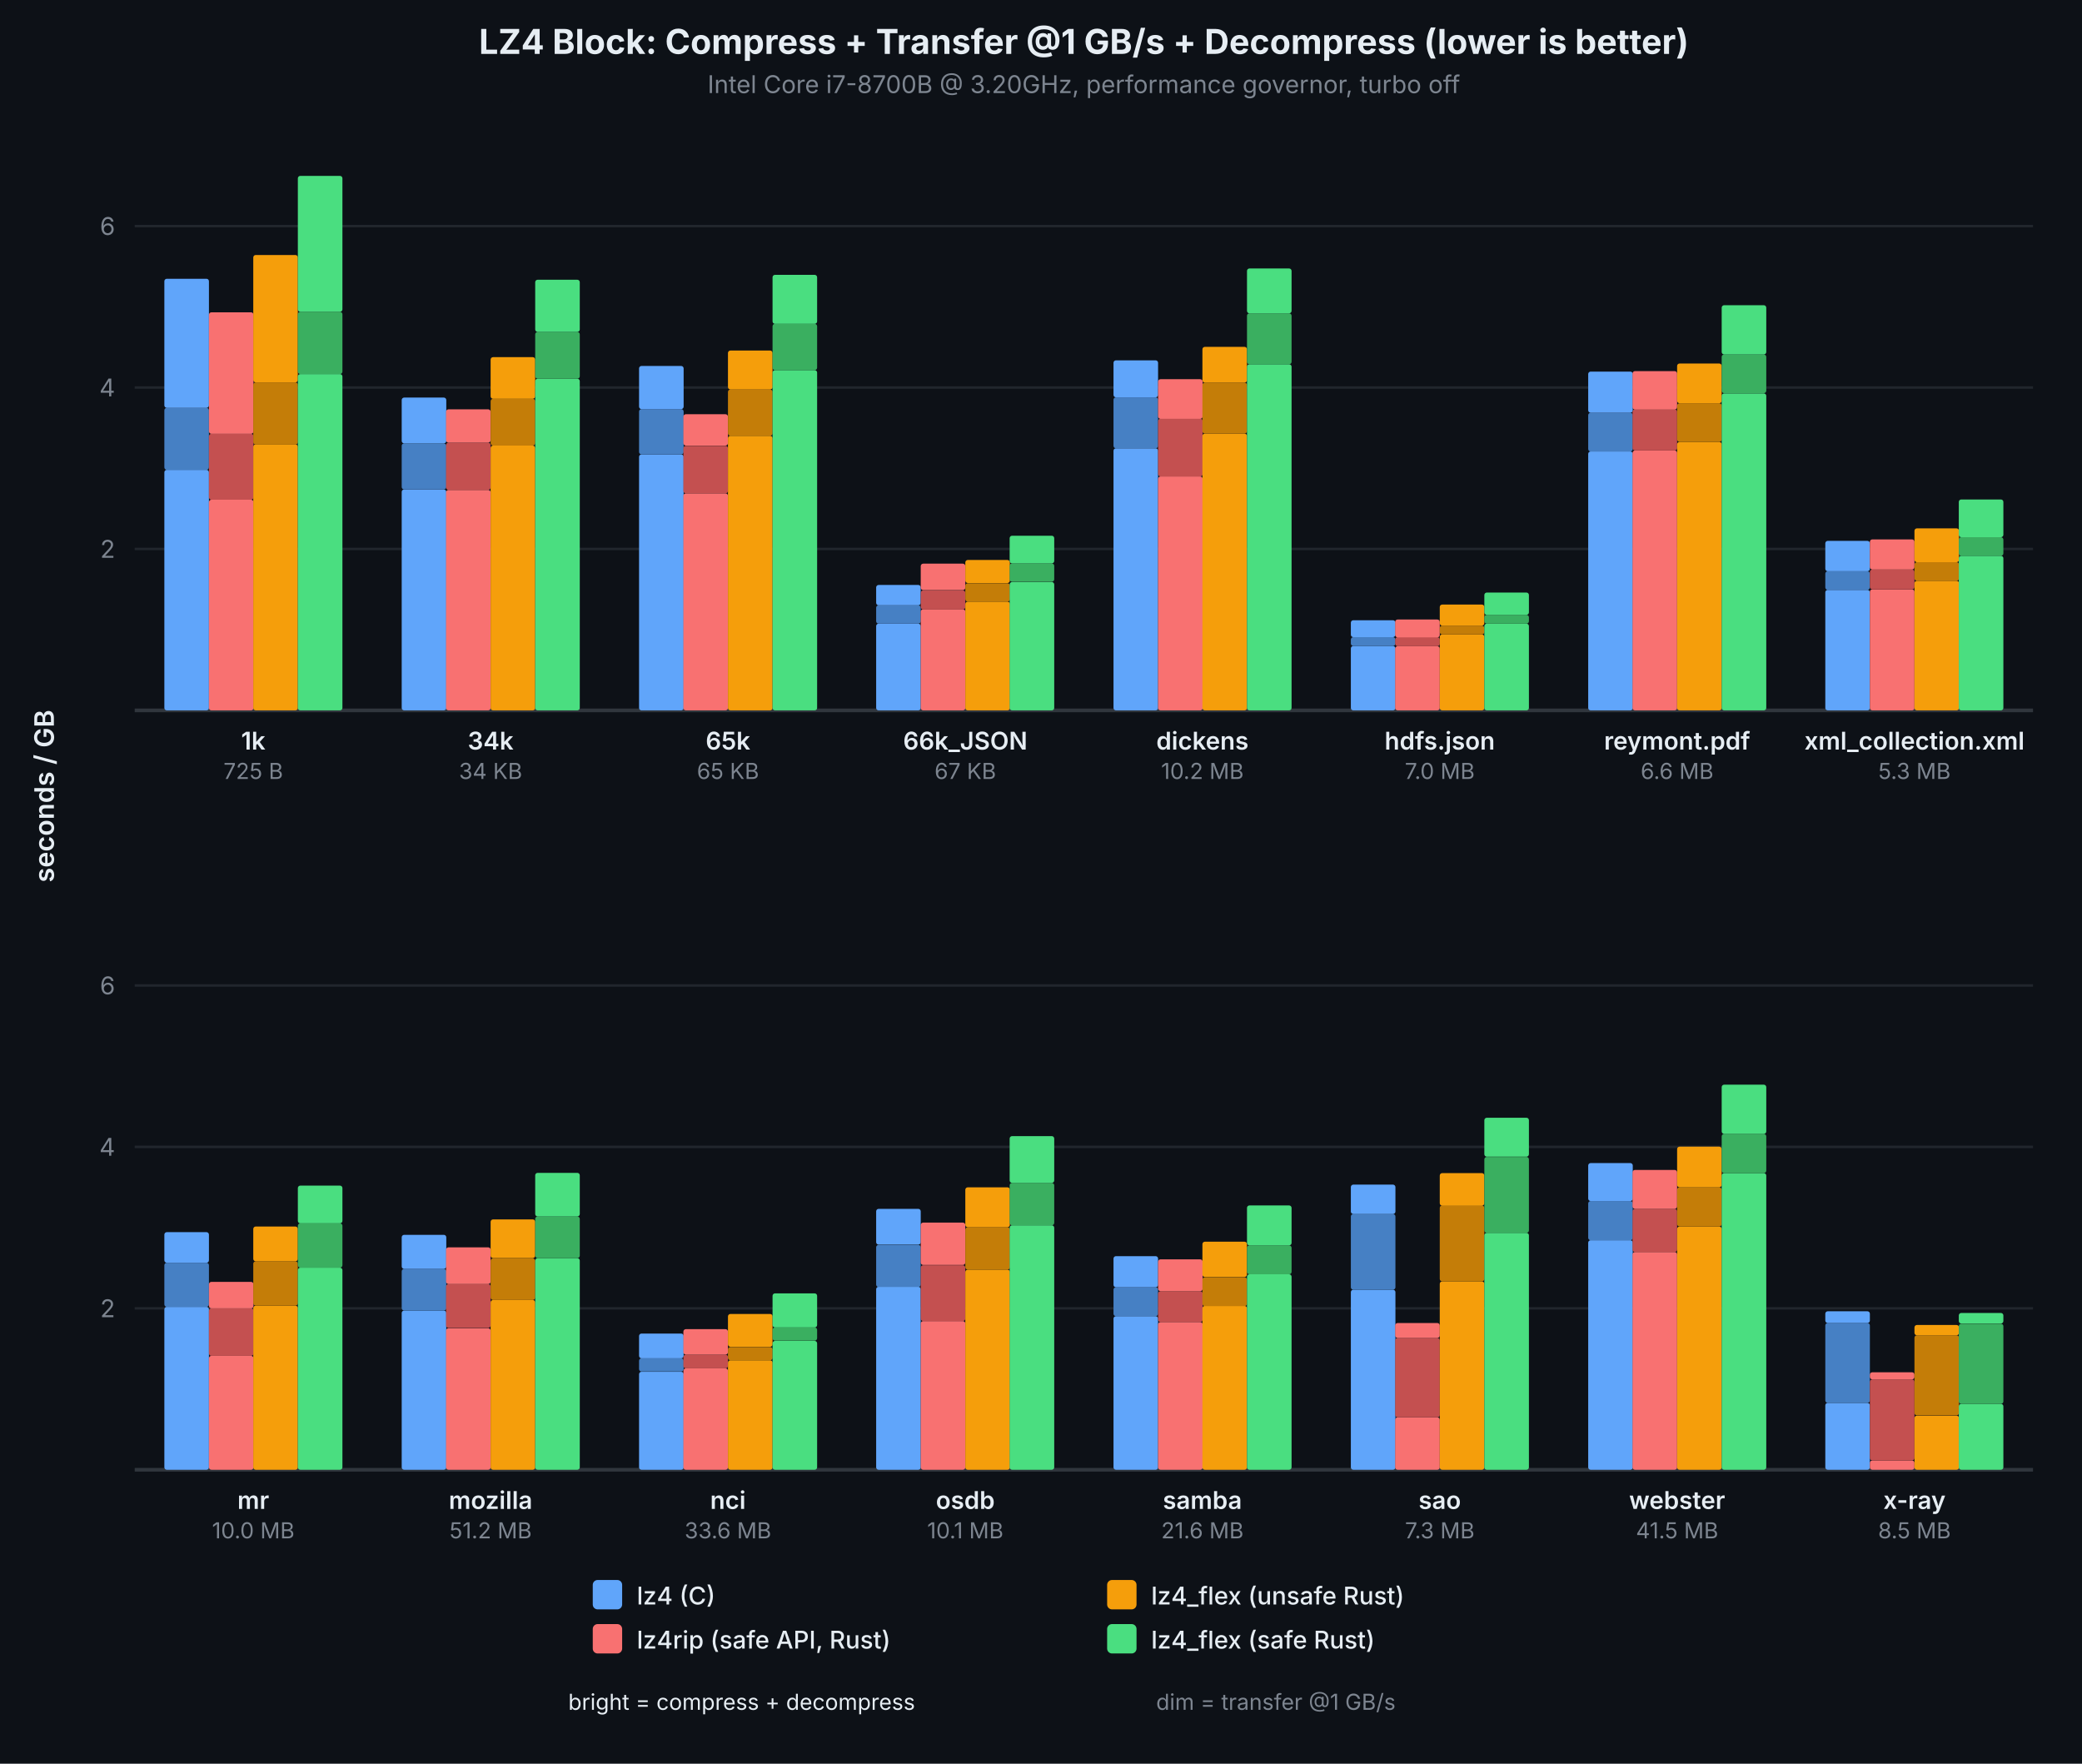
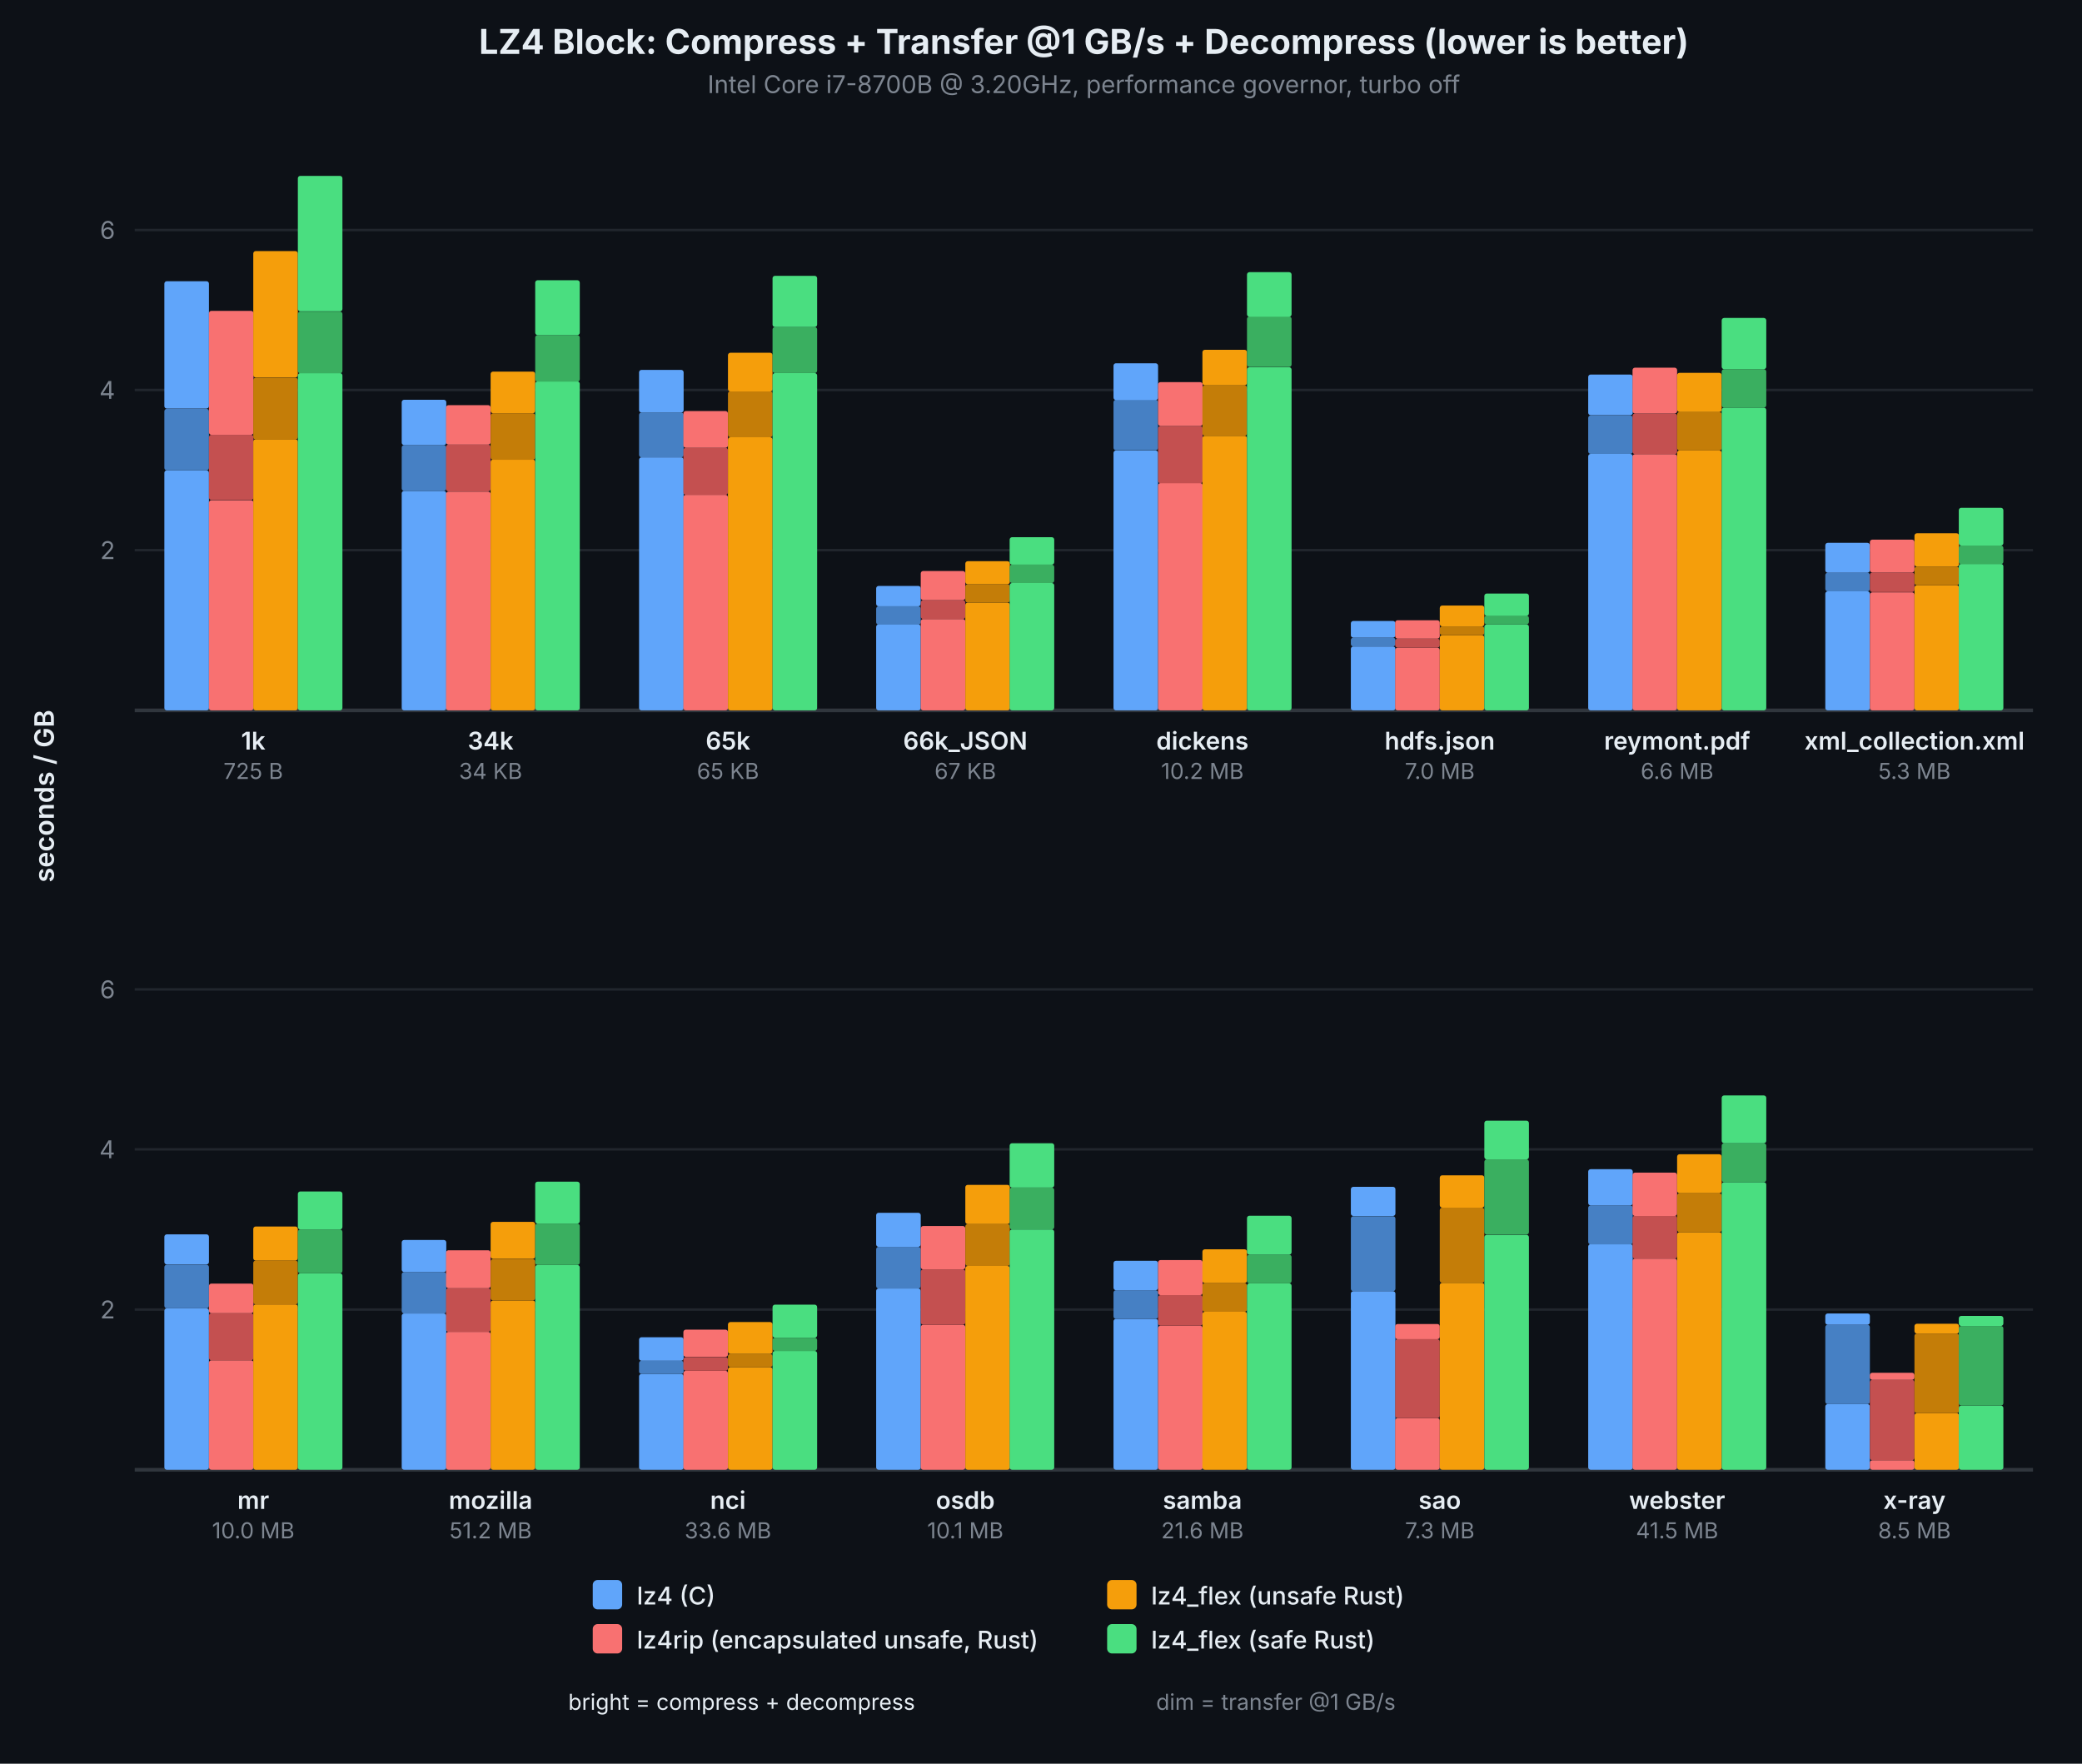
<svg xmlns="http://www.w3.org/2000/svg" viewBox="0 0 850 720" font-family="system-ui, -apple-system, sans-serif">
  <rect width="850" height="720" fill="#0d1117" />
  <text x="442.5" y="22" text-anchor="middle" fill="#e6edf3" font-size="14" font-weight="700">LZ4 Block: Compress + Transfer @1 GB/s + Decompress (lower is better)</text>
  <text x="442.5" y="38" text-anchor="middle" fill="#7d8590" font-size="10">Intel Core i7-8700B @ 3.20GHz, performance governor, turbo off</text>
-   <line x1="55" y1="224.1" x2="830" y2="224.1" stroke="#21262d" stroke-width="1" />
-   <text x="47" y="224.1" text-anchor="end" dominant-baseline="middle" fill="#7d8590" font-size="10">2</text>
-   <line x1="55" y1="158.2" x2="830" y2="158.2" stroke="#21262d" stroke-width="1" />
-   <text x="47" y="158.2" text-anchor="end" dominant-baseline="middle" fill="#7d8590" font-size="10">4</text>
-   <line x1="55" y1="92.3" x2="830" y2="92.3" stroke="#21262d" stroke-width="1" />
-   <text x="47" y="92.3" text-anchor="end" dominant-baseline="middle" fill="#7d8590" font-size="10">6</text>
+   <line x1="55" y1="224.6" x2="830" y2="224.6" stroke="#21262d" stroke-width="1" />
+   <text x="47" y="224.6" text-anchor="end" dominant-baseline="middle" fill="#7d8590" font-size="10">2</text>
+   <line x1="55" y1="159.2" x2="830" y2="159.2" stroke="#21262d" stroke-width="1" />
+   <text x="47" y="159.2" text-anchor="end" dominant-baseline="middle" fill="#7d8590" font-size="10">4</text>
+   <line x1="55" y1="93.9" x2="830" y2="93.9" stroke="#21262d" stroke-width="1" />
+   <text x="47" y="93.9" text-anchor="end" dominant-baseline="middle" fill="#7d8590" font-size="10">6</text>
  <line x1="55" y1="290" x2="830" y2="290" stroke="#30363d" stroke-width="1.5" />
  <text x="22" y="325.0" text-anchor="middle" fill="#e6edf3" font-size="11" font-weight="600" transform="rotate(-90,22,325.0)">seconds / GB</text>
-   <rect x="67.1" y="191.8" width="18.2" height="98.2" fill="#60a5fa" rx="1" />
-   <rect x="67.1" y="166.5" width="18.2" height="25.3" fill="#4680c4" rx="1" />
-   <rect x="67.1" y="113.8" width="18.2" height="52.7" fill="#60a5fa" rx="1" />
-   <rect x="85.3" y="204.0" width="18.2" height="86.0" fill="#f87171" rx="1" />
-   <rect x="85.3" y="177.1" width="18.2" height="26.9" fill="#c45050" rx="1" />
-   <rect x="85.3" y="127.5" width="18.2" height="49.6" fill="#f87171" rx="1" />
-   <rect x="103.4" y="181.4" width="18.2" height="108.6" fill="#f59e0b" rx="1" />
-   <rect x="103.4" y="156.1" width="18.2" height="25.4" fill="#c47d08" rx="1" />
-   <rect x="103.4" y="104.1" width="18.2" height="52.0" fill="#f59e0b" rx="1" />
-   <rect x="121.6" y="152.7" width="18.2" height="137.3" fill="#4ade80" rx="1" />
-   <rect x="121.6" y="127.3" width="18.2" height="25.4" fill="#3aaf60" rx="1" />
-   <rect x="121.6" y="71.8" width="18.2" height="55.5" fill="#4ade80" rx="1" />
+   <rect x="67.1" y="192.0" width="18.2" height="98.0" fill="#60a5fa" rx="1" />
+   <rect x="67.1" y="166.9" width="18.2" height="25.1" fill="#4680c4" rx="1" />
+   <rect x="67.1" y="114.8" width="18.2" height="52.0" fill="#60a5fa" rx="1" />
+   <rect x="85.3" y="204.2" width="18.2" height="85.8" fill="#f87171" rx="1" />
+   <rect x="85.3" y="177.5" width="18.2" height="26.6" fill="#c45050" rx="1" />
+   <rect x="85.3" y="126.9" width="18.2" height="50.6" fill="#f87171" rx="1" />
+   <rect x="103.4" y="179.3" width="18.2" height="110.7" fill="#f59e0b" rx="1" />
+   <rect x="103.4" y="154.2" width="18.2" height="25.2" fill="#c47d08" rx="1" />
+   <rect x="103.4" y="102.5" width="18.2" height="51.6" fill="#f59e0b" rx="1" />
+   <rect x="121.6" y="152.3" width="18.2" height="137.7" fill="#4ade80" rx="1" />
+   <rect x="121.6" y="127.2" width="18.2" height="25.2" fill="#3aaf60" rx="1" />
+   <rect x="121.6" y="71.8" width="18.2" height="55.3" fill="#4ade80" rx="1" />
  <text x="103.4" y="306" text-anchor="middle" fill="#e6edf3" font-size="10" font-weight="600">1k</text>
  <text x="103.4" y="318" text-anchor="middle" fill="#7d8590" font-size="9">725 B</text>
-   <rect x="164.0" y="199.8" width="18.2" height="90.2" fill="#60a5fa" rx="1" />
-   <rect x="164.0" y="181.0" width="18.2" height="18.8" fill="#4680c4" rx="1" />
-   <rect x="164.0" y="162.3" width="18.2" height="18.7" fill="#60a5fa" rx="1" />
-   <rect x="182.1" y="200.0" width="18.2" height="90.0" fill="#f87171" rx="1" />
-   <rect x="182.1" y="180.7" width="18.2" height="19.3" fill="#c45050" rx="1" />
-   <rect x="182.1" y="167.1" width="18.2" height="13.6" fill="#f87171" rx="1" />
-   <rect x="200.3" y="181.9" width="18.2" height="108.1" fill="#f59e0b" rx="1" />
-   <rect x="200.3" y="162.8" width="18.2" height="19.1" fill="#c47d08" rx="1" />
-   <rect x="200.3" y="145.8" width="18.2" height="17.0" fill="#f59e0b" rx="1" />
-   <rect x="218.5" y="154.6" width="18.2" height="135.4" fill="#4ade80" rx="1" />
-   <rect x="218.5" y="135.5" width="18.2" height="19.1" fill="#3aaf60" rx="1" />
-   <rect x="218.5" y="114.2" width="18.2" height="21.3" fill="#4ade80" rx="1" />
+   <rect x="164.0" y="200.4" width="18.2" height="89.6" fill="#60a5fa" rx="1" />
+   <rect x="164.0" y="181.7" width="18.2" height="18.7" fill="#4680c4" rx="1" />
+   <rect x="164.0" y="163.2" width="18.2" height="18.5" fill="#60a5fa" rx="1" />
+   <rect x="182.1" y="200.7" width="18.2" height="89.3" fill="#f87171" rx="1" />
+   <rect x="182.1" y="181.5" width="18.2" height="19.1" fill="#c45050" rx="1" />
+   <rect x="182.1" y="165.4" width="18.2" height="16.1" fill="#f87171" rx="1" />
+   <rect x="200.3" y="187.6" width="18.2" height="102.4" fill="#f59e0b" rx="1" />
+   <rect x="200.3" y="168.7" width="18.2" height="19.0" fill="#c47d08" rx="1" />
+   <rect x="200.3" y="151.7" width="18.2" height="17.0" fill="#f59e0b" rx="1" />
+   <rect x="218.5" y="155.7" width="18.2" height="134.3" fill="#4ade80" rx="1" />
+   <rect x="218.5" y="136.8" width="18.2" height="19.0" fill="#3aaf60" rx="1" />
+   <rect x="218.5" y="114.4" width="18.2" height="22.4" fill="#4ade80" rx="1" />
  <text x="200.3" y="306" text-anchor="middle" fill="#e6edf3" font-size="10" font-weight="600">34k</text>
  <text x="200.3" y="318" text-anchor="middle" fill="#7d8590" font-size="9">34 KB</text>
-   <rect x="260.9" y="185.5" width="18.2" height="104.5" fill="#60a5fa" rx="1" />
-   <rect x="260.9" y="167.0" width="18.2" height="18.5" fill="#4680c4" rx="1" />
-   <rect x="260.9" y="149.4" width="18.2" height="17.6" fill="#60a5fa" rx="1" />
-   <rect x="279.0" y="201.4" width="18.2" height="88.6" fill="#f87171" rx="1" />
-   <rect x="279.0" y="182.0" width="18.2" height="19.4" fill="#c45050" rx="1" />
-   <rect x="279.0" y="169.1" width="18.2" height="12.8" fill="#f87171" rx="1" />
-   <rect x="297.2" y="177.9" width="18.2" height="112.1" fill="#f59e0b" rx="1" />
-   <rect x="297.2" y="159.0" width="18.2" height="18.9" fill="#c47d08" rx="1" />
-   <rect x="297.2" y="143.1" width="18.2" height="15.9" fill="#f59e0b" rx="1" />
-   <rect x="315.4" y="151.1" width="18.2" height="138.9" fill="#4ade80" rx="1" />
-   <rect x="315.4" y="132.2" width="18.2" height="18.9" fill="#3aaf60" rx="1" />
-   <rect x="315.4" y="112.2" width="18.2" height="20.0" fill="#4ade80" rx="1" />
+   <rect x="260.9" y="186.7" width="18.2" height="103.3" fill="#60a5fa" rx="1" />
+   <rect x="260.9" y="168.4" width="18.2" height="18.3" fill="#4680c4" rx="1" />
+   <rect x="260.9" y="151.0" width="18.2" height="17.4" fill="#60a5fa" rx="1" />
+   <rect x="279.0" y="202.0" width="18.2" height="88.0" fill="#f87171" rx="1" />
+   <rect x="279.0" y="182.8" width="18.2" height="19.2" fill="#c45050" rx="1" />
+   <rect x="279.0" y="167.8" width="18.2" height="15.0" fill="#f87171" rx="1" />
+   <rect x="297.2" y="178.5" width="18.2" height="111.5" fill="#f59e0b" rx="1" />
+   <rect x="297.2" y="159.7" width="18.2" height="18.8" fill="#c47d08" rx="1" />
+   <rect x="297.2" y="144.0" width="18.2" height="15.8" fill="#f59e0b" rx="1" />
+   <rect x="315.4" y="152.3" width="18.2" height="137.7" fill="#4ade80" rx="1" />
+   <rect x="315.4" y="133.5" width="18.2" height="18.8" fill="#3aaf60" rx="1" />
+   <rect x="315.4" y="112.6" width="18.2" height="20.9" fill="#4ade80" rx="1" />
  <text x="297.2" y="306" text-anchor="middle" fill="#e6edf3" font-size="10" font-weight="600">65k</text>
  <text x="297.2" y="318" text-anchor="middle" fill="#7d8590" font-size="9">65 KB</text>
-   <rect x="357.7" y="254.6" width="18.2" height="35.4" fill="#60a5fa" rx="1" />
-   <rect x="357.7" y="247.1" width="18.2" height="7.5" fill="#4680c4" rx="1" />
-   <rect x="357.7" y="238.8" width="18.2" height="8.3" fill="#60a5fa" rx="1" />
-   <rect x="375.9" y="248.7" width="18.2" height="41.3" fill="#f87171" rx="1" />
-   <rect x="375.9" y="241.0" width="18.2" height="7.8" fill="#c45050" rx="1" />
-   <rect x="375.9" y="230.1" width="18.2" height="10.8" fill="#f87171" rx="1" />
-   <rect x="394.1" y="245.6" width="18.2" height="44.4" fill="#f59e0b" rx="1" />
-   <rect x="394.1" y="238.1" width="18.2" height="7.5" fill="#c47d08" rx="1" />
-   <rect x="394.1" y="228.6" width="18.2" height="9.4" fill="#f59e0b" rx="1" />
-   <rect x="412.2" y="237.6" width="18.2" height="52.4" fill="#4ade80" rx="1" />
-   <rect x="412.2" y="230.0" width="18.2" height="7.5" fill="#3aaf60" rx="1" />
-   <rect x="412.2" y="218.7" width="18.2" height="11.3" fill="#4ade80" rx="1" />
+   <rect x="357.7" y="254.9" width="18.2" height="35.1" fill="#60a5fa" rx="1" />
+   <rect x="357.7" y="247.5" width="18.2" height="7.5" fill="#4680c4" rx="1" />
+   <rect x="357.7" y="239.2" width="18.2" height="8.3" fill="#60a5fa" rx="1" />
+   <rect x="375.9" y="252.7" width="18.2" height="37.3" fill="#f87171" rx="1" />
+   <rect x="375.9" y="245.0" width="18.2" height="7.7" fill="#c45050" rx="1" />
+   <rect x="375.9" y="233.1" width="18.2" height="11.9" fill="#f87171" rx="1" />
+   <rect x="394.1" y="246.0" width="18.2" height="44.0" fill="#f59e0b" rx="1" />
+   <rect x="394.1" y="238.5" width="18.2" height="7.5" fill="#c47d08" rx="1" />
+   <rect x="394.1" y="229.1" width="18.2" height="9.4" fill="#f59e0b" rx="1" />
+   <rect x="412.2" y="238.0" width="18.2" height="52.0" fill="#4ade80" rx="1" />
+   <rect x="412.2" y="230.5" width="18.2" height="7.5" fill="#3aaf60" rx="1" />
+   <rect x="412.2" y="219.3" width="18.2" height="11.2" fill="#4ade80" rx="1" />
  <text x="394.1" y="306" text-anchor="middle" fill="#e6edf3" font-size="10" font-weight="600">66k_JSON</text>
  <text x="394.1" y="318" text-anchor="middle" fill="#7d8590" font-size="9">67 KB</text>
-   <rect x="454.6" y="183.0" width="18.2" height="107.0" fill="#60a5fa" rx="1" />
-   <rect x="454.6" y="162.2" width="18.2" height="20.8" fill="#4680c4" rx="1" />
-   <rect x="454.6" y="147.1" width="18.2" height="15.1" fill="#60a5fa" rx="1" />
-   <rect x="472.8" y="194.5" width="18.2" height="95.5" fill="#f87171" rx="1" />
-   <rect x="472.8" y="170.9" width="18.2" height="23.6" fill="#c45050" rx="1" />
-   <rect x="472.8" y="154.8" width="18.2" height="16.2" fill="#f87171" rx="1" />
-   <rect x="490.9" y="177.0" width="18.2" height="113.0" fill="#f59e0b" rx="1" />
-   <rect x="490.9" y="156.2" width="18.2" height="20.8" fill="#c47d08" rx="1" />
-   <rect x="490.9" y="141.6" width="18.2" height="14.6" fill="#f59e0b" rx="1" />
-   <rect x="509.1" y="148.7" width="18.2" height="141.3" fill="#4ade80" rx="1" />
-   <rect x="509.1" y="127.9" width="18.2" height="20.8" fill="#3aaf60" rx="1" />
-   <rect x="509.1" y="109.6" width="18.2" height="18.3" fill="#4ade80" rx="1" />
+   <rect x="454.6" y="183.9" width="18.2" height="106.1" fill="#60a5fa" rx="1" />
+   <rect x="454.6" y="163.2" width="18.2" height="20.6" fill="#4680c4" rx="1" />
+   <rect x="454.6" y="148.3" width="18.2" height="15.0" fill="#60a5fa" rx="1" />
+   <rect x="472.8" y="197.2" width="18.2" height="92.8" fill="#f87171" rx="1" />
+   <rect x="472.8" y="173.9" width="18.2" height="23.4" fill="#c45050" rx="1" />
+   <rect x="472.8" y="156.0" width="18.2" height="17.9" fill="#f87171" rx="1" />
+   <rect x="490.9" y="177.9" width="18.2" height="112.1" fill="#f59e0b" rx="1" />
+   <rect x="490.9" y="157.3" width="18.2" height="20.6" fill="#c47d08" rx="1" />
+   <rect x="490.9" y="142.8" width="18.2" height="14.5" fill="#f59e0b" rx="1" />
+   <rect x="509.1" y="149.9" width="18.2" height="140.1" fill="#4ade80" rx="1" />
+   <rect x="509.1" y="129.2" width="18.2" height="20.6" fill="#3aaf60" rx="1" />
+   <rect x="509.1" y="111.1" width="18.2" height="18.2" fill="#4ade80" rx="1" />
  <text x="490.9" y="306" text-anchor="middle" fill="#e6edf3" font-size="10" font-weight="600">dickens</text>
  <text x="490.9" y="318" text-anchor="middle" fill="#7d8590" font-size="9">10.2 MB</text>
-   <rect x="551.5" y="263.7" width="18.2" height="26.3" fill="#60a5fa" rx="1" />
-   <rect x="551.5" y="260.1" width="18.2" height="3.6" fill="#4680c4" rx="1" />
-   <rect x="551.5" y="253.2" width="18.2" height="6.9" fill="#60a5fa" rx="1" />
-   <rect x="569.6" y="263.8" width="18.2" height="26.2" fill="#f87171" rx="1" />
-   <rect x="569.6" y="260.1" width="18.2" height="3.7" fill="#c45050" rx="1" />
-   <rect x="569.6" y="252.9" width="18.2" height="7.3" fill="#f87171" rx="1" />
-   <rect x="587.8" y="259.0" width="18.2" height="31.0" fill="#f59e0b" rx="1" />
-   <rect x="587.8" y="255.4" width="18.2" height="3.6" fill="#c47d08" rx="1" />
-   <rect x="587.8" y="246.8" width="18.2" height="8.6" fill="#f59e0b" rx="1" />
-   <rect x="606.0" y="254.6" width="18.2" height="35.4" fill="#4ade80" rx="1" />
-   <rect x="606.0" y="251.0" width="18.2" height="3.6" fill="#3aaf60" rx="1" />
-   <rect x="606.0" y="241.9" width="18.2" height="9.1" fill="#4ade80" rx="1" />
+   <rect x="551.5" y="263.9" width="18.2" height="26.1" fill="#60a5fa" rx="1" />
+   <rect x="551.5" y="260.3" width="18.2" height="3.6" fill="#4680c4" rx="1" />
+   <rect x="551.5" y="253.5" width="18.2" height="6.8" fill="#60a5fa" rx="1" />
+   <rect x="569.6" y="264.4" width="18.2" height="25.6" fill="#f87171" rx="1" />
+   <rect x="569.6" y="260.7" width="18.2" height="3.7" fill="#c45050" rx="1" />
+   <rect x="569.6" y="253.2" width="18.2" height="7.5" fill="#f87171" rx="1" />
+   <rect x="587.8" y="259.3" width="18.2" height="30.7" fill="#f59e0b" rx="1" />
+   <rect x="587.8" y="255.7" width="18.2" height="3.6" fill="#c47d08" rx="1" />
+   <rect x="587.8" y="247.2" width="18.2" height="8.5" fill="#f59e0b" rx="1" />
+   <rect x="606.0" y="254.9" width="18.2" height="35.1" fill="#4ade80" rx="1" />
+   <rect x="606.0" y="251.3" width="18.2" height="3.6" fill="#3aaf60" rx="1" />
+   <rect x="606.0" y="242.3" width="18.2" height="9.1" fill="#4ade80" rx="1" />
  <text x="587.8" y="306" text-anchor="middle" fill="#e6edf3" font-size="10" font-weight="600">hdfs.json</text>
  <text x="587.8" y="318" text-anchor="middle" fill="#7d8590" font-size="9">7.0 MB</text>
-   <rect x="648.4" y="184.3" width="18.2" height="105.7" fill="#60a5fa" rx="1" />
-   <rect x="648.4" y="168.5" width="18.2" height="15.8" fill="#4680c4" rx="1" />
-   <rect x="648.4" y="151.7" width="18.2" height="16.8" fill="#60a5fa" rx="1" />
-   <rect x="666.5" y="183.9" width="18.2" height="106.1" fill="#f87171" rx="1" />
-   <rect x="666.5" y="167.1" width="18.2" height="16.8" fill="#c45050" rx="1" />
-   <rect x="666.5" y="151.5" width="18.2" height="15.7" fill="#f87171" rx="1" />
-   <rect x="684.7" y="180.4" width="18.2" height="109.6" fill="#f59e0b" rx="1" />
-   <rect x="684.7" y="164.6" width="18.2" height="15.8" fill="#c47d08" rx="1" />
-   <rect x="684.7" y="148.4" width="18.2" height="16.2" fill="#f59e0b" rx="1" />
-   <rect x="702.9" y="160.6" width="18.2" height="129.4" fill="#4ade80" rx="1" />
-   <rect x="702.9" y="144.7" width="18.2" height="15.8" fill="#3aaf60" rx="1" />
-   <rect x="702.9" y="124.6" width="18.2" height="20.1" fill="#4ade80" rx="1" />
+   <rect x="648.4" y="185.3" width="18.2" height="104.7" fill="#60a5fa" rx="1" />
+   <rect x="648.4" y="169.6" width="18.2" height="15.7" fill="#4680c4" rx="1" />
+   <rect x="648.4" y="152.9" width="18.2" height="16.6" fill="#60a5fa" rx="1" />
+   <rect x="666.5" y="185.4" width="18.2" height="104.6" fill="#f87171" rx="1" />
+   <rect x="666.5" y="168.8" width="18.2" height="16.6" fill="#c45050" rx="1" />
+   <rect x="666.5" y="150.1" width="18.2" height="18.7" fill="#f87171" rx="1" />
+   <rect x="684.7" y="183.9" width="18.2" height="106.1" fill="#f59e0b" rx="1" />
+   <rect x="684.7" y="168.2" width="18.2" height="15.7" fill="#c47d08" rx="1" />
+   <rect x="684.7" y="152.2" width="18.2" height="16.0" fill="#f59e0b" rx="1" />
+   <rect x="702.9" y="166.4" width="18.2" height="123.6" fill="#4ade80" rx="1" />
+   <rect x="702.9" y="150.7" width="18.2" height="15.7" fill="#3aaf60" rx="1" />
+   <rect x="702.9" y="129.8" width="18.2" height="20.9" fill="#4ade80" rx="1" />
  <text x="684.7" y="306" text-anchor="middle" fill="#e6edf3" font-size="10" font-weight="600">reymont.pdf</text>
  <text x="684.7" y="318" text-anchor="middle" fill="#7d8590" font-size="9">6.6 MB</text>
-   <rect x="745.2" y="240.8" width="18.2" height="49.2" fill="#60a5fa" rx="1" />
-   <rect x="745.2" y="233.2" width="18.2" height="7.6" fill="#4680c4" rx="1" />
-   <rect x="745.2" y="220.8" width="18.2" height="12.4" fill="#60a5fa" rx="1" />
-   <rect x="763.4" y="240.6" width="18.2" height="49.4" fill="#f87171" rx="1" />
-   <rect x="763.4" y="232.5" width="18.2" height="8.1" fill="#c45050" rx="1" />
-   <rect x="763.4" y="220.2" width="18.2" height="12.3" fill="#f87171" rx="1" />
-   <rect x="781.6" y="237.1" width="18.2" height="52.9" fill="#f59e0b" rx="1" />
-   <rect x="781.6" y="229.5" width="18.2" height="7.6" fill="#c47d08" rx="1" />
-   <rect x="781.6" y="215.7" width="18.2" height="13.8" fill="#f59e0b" rx="1" />
-   <rect x="799.7" y="226.9" width="18.2" height="63.1" fill="#4ade80" rx="1" />
-   <rect x="799.7" y="219.3" width="18.2" height="7.6" fill="#3aaf60" rx="1" />
-   <rect x="799.7" y="203.9" width="18.2" height="15.4" fill="#4ade80" rx="1" />
+   <rect x="745.2" y="241.4" width="18.2" height="48.6" fill="#60a5fa" rx="1" />
+   <rect x="745.2" y="233.8" width="18.2" height="7.6" fill="#4680c4" rx="1" />
+   <rect x="745.2" y="221.6" width="18.2" height="12.2" fill="#60a5fa" rx="1" />
+   <rect x="763.4" y="241.8" width="18.2" height="48.2" fill="#f87171" rx="1" />
+   <rect x="763.4" y="233.7" width="18.2" height="8.0" fill="#c45050" rx="1" />
+   <rect x="763.4" y="220.3" width="18.2" height="13.4" fill="#f87171" rx="1" />
+   <rect x="781.6" y="238.9" width="18.2" height="51.1" fill="#f59e0b" rx="1" />
+   <rect x="781.6" y="231.3" width="18.2" height="7.6" fill="#c47d08" rx="1" />
+   <rect x="781.6" y="217.7" width="18.2" height="13.6" fill="#f59e0b" rx="1" />
+   <rect x="799.7" y="230.2" width="18.2" height="59.8" fill="#4ade80" rx="1" />
+   <rect x="799.7" y="222.7" width="18.2" height="7.6" fill="#3aaf60" rx="1" />
+   <rect x="799.7" y="207.3" width="18.2" height="15.4" fill="#4ade80" rx="1" />
  <text x="781.6" y="306" text-anchor="middle" fill="#e6edf3" font-size="10" font-weight="600">xml_collection.xml</text>
  <text x="781.6" y="318" text-anchor="middle" fill="#7d8590" font-size="9">5.3 MB</text>
-   <line x1="55" y1="534.1" x2="830" y2="534.1" stroke="#21262d" stroke-width="1" />
-   <text x="47" y="534.1" text-anchor="end" dominant-baseline="middle" fill="#7d8590" font-size="10">2</text>
-   <line x1="55" y1="468.2" x2="830" y2="468.2" stroke="#21262d" stroke-width="1" />
-   <text x="47" y="468.2" text-anchor="end" dominant-baseline="middle" fill="#7d8590" font-size="10">4</text>
-   <line x1="55" y1="402.3" x2="830" y2="402.3" stroke="#21262d" stroke-width="1" />
-   <text x="47" y="402.3" text-anchor="end" dominant-baseline="middle" fill="#7d8590" font-size="10">6</text>
+   <line x1="55" y1="534.6" x2="830" y2="534.6" stroke="#21262d" stroke-width="1" />
+   <text x="47" y="534.6" text-anchor="end" dominant-baseline="middle" fill="#7d8590" font-size="10">2</text>
+   <line x1="55" y1="469.2" x2="830" y2="469.2" stroke="#21262d" stroke-width="1" />
+   <text x="47" y="469.2" text-anchor="end" dominant-baseline="middle" fill="#7d8590" font-size="10">4</text>
+   <line x1="55" y1="403.9" x2="830" y2="403.9" stroke="#21262d" stroke-width="1" />
+   <text x="47" y="403.9" text-anchor="end" dominant-baseline="middle" fill="#7d8590" font-size="10">6</text>
  <line x1="55" y1="600" x2="830" y2="600" stroke="#30363d" stroke-width="1.5" />
-   <rect x="67.1" y="533.5" width="18.2" height="66.5" fill="#60a5fa" rx="1" />
-   <rect x="67.1" y="515.5" width="18.2" height="18.0" fill="#4680c4" rx="1" />
-   <rect x="67.1" y="503.0" width="18.2" height="12.5" fill="#60a5fa" rx="1" />
-   <rect x="85.3" y="553.5" width="18.2" height="46.5" fill="#f87171" rx="1" />
-   <rect x="85.3" y="534.1" width="18.2" height="19.4" fill="#c45050" rx="1" />
-   <rect x="85.3" y="523.3" width="18.2" height="10.8" fill="#f87171" rx="1" />
-   <rect x="103.4" y="533.0" width="18.2" height="67.0" fill="#f59e0b" rx="1" />
-   <rect x="103.4" y="514.9" width="18.2" height="18.1" fill="#c47d08" rx="1" />
-   <rect x="103.4" y="500.7" width="18.2" height="14.2" fill="#f59e0b" rx="1" />
-   <rect x="121.6" y="517.5" width="18.2" height="82.5" fill="#4ade80" rx="1" />
-   <rect x="121.6" y="499.4" width="18.2" height="18.1" fill="#3aaf60" rx="1" />
-   <rect x="121.6" y="484.0" width="18.2" height="15.4" fill="#4ade80" rx="1" />
+   <rect x="67.1" y="534.1" width="18.2" height="65.9" fill="#60a5fa" rx="1" />
+   <rect x="67.1" y="516.3" width="18.2" height="17.8" fill="#4680c4" rx="1" />
+   <rect x="67.1" y="503.9" width="18.2" height="12.3" fill="#60a5fa" rx="1" />
+   <rect x="85.3" y="555.3" width="18.2" height="44.7" fill="#f87171" rx="1" />
+   <rect x="85.3" y="536.1" width="18.2" height="19.2" fill="#c45050" rx="1" />
+   <rect x="85.3" y="524.0" width="18.2" height="12.1" fill="#f87171" rx="1" />
+   <rect x="103.4" y="532.5" width="18.2" height="67.5" fill="#f59e0b" rx="1" />
+   <rect x="103.4" y="514.6" width="18.2" height="17.9" fill="#c47d08" rx="1" />
+   <rect x="103.4" y="500.7" width="18.2" height="13.9" fill="#f59e0b" rx="1" />
+   <rect x="121.6" y="519.8" width="18.2" height="80.2" fill="#4ade80" rx="1" />
+   <rect x="121.6" y="501.9" width="18.2" height="17.9" fill="#3aaf60" rx="1" />
+   <rect x="121.6" y="486.4" width="18.2" height="15.5" fill="#4ade80" rx="1" />
  <text x="103.4" y="616" text-anchor="middle" fill="#e6edf3" font-size="10" font-weight="600">mr</text>
  <text x="103.4" y="628" text-anchor="middle" fill="#7d8590" font-size="9">10.0 MB</text>
-   <rect x="164.0" y="535.0" width="18.2" height="65.0" fill="#60a5fa" rx="1" />
-   <rect x="164.0" y="518.0" width="18.2" height="17.0" fill="#4680c4" rx="1" />
-   <rect x="164.0" y="504.1" width="18.2" height="13.9" fill="#60a5fa" rx="1" />
-   <rect x="182.1" y="542.2" width="18.2" height="57.8" fill="#f87171" rx="1" />
-   <rect x="182.1" y="524.2" width="18.2" height="17.9" fill="#c45050" rx="1" />
-   <rect x="182.1" y="509.2" width="18.2" height="15.0" fill="#f87171" rx="1" />
-   <rect x="200.3" y="530.7" width="18.2" height="69.3" fill="#f59e0b" rx="1" />
-   <rect x="200.3" y="513.7" width="18.2" height="17.0" fill="#c47d08" rx="1" />
-   <rect x="200.3" y="497.8" width="18.2" height="15.8" fill="#f59e0b" rx="1" />
-   <rect x="218.5" y="513.6" width="18.2" height="86.4" fill="#4ade80" rx="1" />
-   <rect x="218.5" y="496.6" width="18.2" height="17.0" fill="#3aaf60" rx="1" />
-   <rect x="218.5" y="478.8" width="18.2" height="17.8" fill="#4ade80" rx="1" />
+   <rect x="164.0" y="536.2" width="18.2" height="63.8" fill="#60a5fa" rx="1" />
+   <rect x="164.0" y="519.3" width="18.2" height="16.9" fill="#4680c4" rx="1" />
+   <rect x="164.0" y="506.2" width="18.2" height="13.1" fill="#60a5fa" rx="1" />
+   <rect x="182.1" y="543.7" width="18.2" height="56.3" fill="#f87171" rx="1" />
+   <rect x="182.1" y="525.9" width="18.2" height="17.8" fill="#c45050" rx="1" />
+   <rect x="182.1" y="510.4" width="18.2" height="15.5" fill="#f87171" rx="1" />
+   <rect x="200.3" y="530.9" width="18.2" height="69.1" fill="#f59e0b" rx="1" />
+   <rect x="200.3" y="514.0" width="18.2" height="16.9" fill="#c47d08" rx="1" />
+   <rect x="200.3" y="498.8" width="18.2" height="15.1" fill="#f59e0b" rx="1" />
+   <rect x="218.5" y="516.4" width="18.2" height="83.6" fill="#4ade80" rx="1" />
+   <rect x="218.5" y="499.5" width="18.2" height="16.9" fill="#3aaf60" rx="1" />
+   <rect x="218.5" y="482.4" width="18.2" height="17.1" fill="#4ade80" rx="1" />
  <text x="200.3" y="616" text-anchor="middle" fill="#e6edf3" font-size="10" font-weight="600">mozilla</text>
  <text x="200.3" y="628" text-anchor="middle" fill="#7d8590" font-size="9">51.2 MB</text>
-   <rect x="260.9" y="560.0" width="18.2" height="40.0" fill="#60a5fa" rx="1" />
-   <rect x="260.9" y="554.5" width="18.2" height="5.4" fill="#4680c4" rx="1" />
-   <rect x="260.9" y="544.4" width="18.2" height="10.1" fill="#60a5fa" rx="1" />
-   <rect x="279.0" y="558.6" width="18.2" height="41.4" fill="#f87171" rx="1" />
-   <rect x="279.0" y="553.0" width="18.2" height="5.6" fill="#c45050" rx="1" />
-   <rect x="279.0" y="542.6" width="18.2" height="10.4" fill="#f87171" rx="1" />
-   <rect x="297.2" y="555.3" width="18.2" height="44.7" fill="#f59e0b" rx="1" />
-   <rect x="297.2" y="549.9" width="18.2" height="5.4" fill="#c47d08" rx="1" />
-   <rect x="297.2" y="536.4" width="18.2" height="13.4" fill="#f59e0b" rx="1" />
-   <rect x="315.4" y="547.4" width="18.2" height="52.6" fill="#4ade80" rx="1" />
-   <rect x="315.4" y="541.9" width="18.2" height="5.4" fill="#3aaf60" rx="1" />
-   <rect x="315.4" y="528.0" width="18.2" height="13.9" fill="#4ade80" rx="1" />
+   <rect x="260.9" y="560.9" width="18.2" height="39.1" fill="#60a5fa" rx="1" />
+   <rect x="260.9" y="555.5" width="18.2" height="5.4" fill="#4680c4" rx="1" />
+   <rect x="260.9" y="545.9" width="18.2" height="9.6" fill="#60a5fa" rx="1" />
+   <rect x="279.0" y="559.6" width="18.2" height="40.4" fill="#f87171" rx="1" />
+   <rect x="279.0" y="554.0" width="18.2" height="5.6" fill="#c45050" rx="1" />
+   <rect x="279.0" y="542.8" width="18.2" height="11.1" fill="#f87171" rx="1" />
+   <rect x="297.2" y="558.1" width="18.2" height="41.9" fill="#f59e0b" rx="1" />
+   <rect x="297.2" y="552.7" width="18.2" height="5.4" fill="#c47d08" rx="1" />
+   <rect x="297.2" y="539.7" width="18.2" height="13.0" fill="#f59e0b" rx="1" />
+   <rect x="315.4" y="551.5" width="18.2" height="48.5" fill="#4ade80" rx="1" />
+   <rect x="315.4" y="546.1" width="18.2" height="5.4" fill="#3aaf60" rx="1" />
+   <rect x="315.4" y="532.6" width="18.2" height="13.5" fill="#4ade80" rx="1" />
  <text x="297.2" y="616" text-anchor="middle" fill="#e6edf3" font-size="10" font-weight="600">nci</text>
  <text x="297.2" y="628" text-anchor="middle" fill="#7d8590" font-size="9">33.6 MB</text>
-   <rect x="357.7" y="525.3" width="18.2" height="74.7" fill="#60a5fa" rx="1" />
-   <rect x="357.7" y="508.2" width="18.2" height="17.2" fill="#4680c4" rx="1" />
-   <rect x="357.7" y="493.5" width="18.2" height="14.6" fill="#60a5fa" rx="1" />
-   <rect x="375.9" y="539.3" width="18.2" height="60.7" fill="#f87171" rx="1" />
-   <rect x="375.9" y="516.5" width="18.2" height="22.8" fill="#c45050" rx="1" />
-   <rect x="375.9" y="499.1" width="18.2" height="17.3" fill="#f87171" rx="1" />
-   <rect x="394.1" y="518.3" width="18.2" height="81.7" fill="#f59e0b" rx="1" />
-   <rect x="394.1" y="501.0" width="18.2" height="17.3" fill="#c47d08" rx="1" />
-   <rect x="394.1" y="484.7" width="18.2" height="16.3" fill="#f59e0b" rx="1" />
-   <rect x="412.2" y="500.2" width="18.2" height="99.8" fill="#4ade80" rx="1" />
-   <rect x="412.2" y="482.9" width="18.2" height="17.3" fill="#3aaf60" rx="1" />
-   <rect x="412.2" y="463.8" width="18.2" height="19.1" fill="#4ade80" rx="1" />
+   <rect x="357.7" y="526.0" width="18.2" height="74.0" fill="#60a5fa" rx="1" />
+   <rect x="357.7" y="509.0" width="18.2" height="17.0" fill="#4680c4" rx="1" />
+   <rect x="357.7" y="495.1" width="18.2" height="13.9" fill="#60a5fa" rx="1" />
+   <rect x="375.9" y="540.8" width="18.2" height="59.2" fill="#f87171" rx="1" />
+   <rect x="375.9" y="518.2" width="18.2" height="22.6" fill="#c45050" rx="1" />
+   <rect x="375.9" y="500.5" width="18.2" height="17.7" fill="#f87171" rx="1" />
+   <rect x="394.1" y="516.8" width="18.2" height="83.2" fill="#f59e0b" rx="1" />
+   <rect x="394.1" y="499.7" width="18.2" height="17.1" fill="#c47d08" rx="1" />
+   <rect x="394.1" y="483.7" width="18.2" height="16.0" fill="#f59e0b" rx="1" />
+   <rect x="412.2" y="501.9" width="18.2" height="98.1" fill="#4ade80" rx="1" />
+   <rect x="412.2" y="484.8" width="18.2" height="17.1" fill="#3aaf60" rx="1" />
+   <rect x="412.2" y="466.7" width="18.2" height="18.1" fill="#4ade80" rx="1" />
  <text x="394.1" y="616" text-anchor="middle" fill="#e6edf3" font-size="10" font-weight="600">osdb</text>
  <text x="394.1" y="628" text-anchor="middle" fill="#7d8590" font-size="9">10.1 MB</text>
-   <rect x="454.6" y="537.3" width="18.2" height="62.7" fill="#60a5fa" rx="1" />
-   <rect x="454.6" y="525.5" width="18.2" height="11.8" fill="#4680c4" rx="1" />
-   <rect x="454.6" y="512.8" width="18.2" height="12.7" fill="#60a5fa" rx="1" />
-   <rect x="472.8" y="539.7" width="18.2" height="60.3" fill="#f87171" rx="1" />
-   <rect x="472.8" y="527.1" width="18.2" height="12.6" fill="#c45050" rx="1" />
-   <rect x="472.8" y="514.1" width="18.2" height="13.0" fill="#f87171" rx="1" />
-   <rect x="490.9" y="533.1" width="18.2" height="66.9" fill="#f59e0b" rx="1" />
-   <rect x="490.9" y="521.4" width="18.2" height="11.8" fill="#c47d08" rx="1" />
-   <rect x="490.9" y="506.9" width="18.2" height="14.4" fill="#f59e0b" rx="1" />
-   <rect x="509.1" y="520.2" width="18.2" height="79.8" fill="#4ade80" rx="1" />
-   <rect x="509.1" y="508.4" width="18.2" height="11.8" fill="#3aaf60" rx="1" />
-   <rect x="509.1" y="492.1" width="18.2" height="16.3" fill="#4ade80" rx="1" />
+   <rect x="454.6" y="538.4" width="18.2" height="61.6" fill="#60a5fa" rx="1" />
+   <rect x="454.6" y="526.7" width="18.2" height="11.7" fill="#4680c4" rx="1" />
+   <rect x="454.6" y="514.7" width="18.2" height="12.0" fill="#60a5fa" rx="1" />
+   <rect x="472.8" y="541.2" width="18.2" height="58.8" fill="#f87171" rx="1" />
+   <rect x="472.8" y="528.7" width="18.2" height="12.5" fill="#c45050" rx="1" />
+   <rect x="472.8" y="514.4" width="18.2" height="14.3" fill="#f87171" rx="1" />
+   <rect x="490.9" y="535.5" width="18.2" height="64.5" fill="#f59e0b" rx="1" />
+   <rect x="490.9" y="523.8" width="18.2" height="11.7" fill="#c47d08" rx="1" />
+   <rect x="490.9" y="510.0" width="18.2" height="13.8" fill="#f59e0b" rx="1" />
+   <rect x="509.1" y="523.9" width="18.2" height="76.1" fill="#4ade80" rx="1" />
+   <rect x="509.1" y="512.2" width="18.2" height="11.7" fill="#3aaf60" rx="1" />
+   <rect x="509.1" y="496.3" width="18.2" height="15.9" fill="#4ade80" rx="1" />
  <text x="490.9" y="616" text-anchor="middle" fill="#e6edf3" font-size="10" font-weight="600">samba</text>
  <text x="490.9" y="628" text-anchor="middle" fill="#7d8590" font-size="9">21.6 MB</text>
-   <rect x="551.5" y="526.5" width="18.2" height="73.5" fill="#60a5fa" rx="1" />
-   <rect x="551.5" y="495.6" width="18.2" height="30.9" fill="#4680c4" rx="1" />
-   <rect x="551.5" y="483.6" width="18.2" height="12.0" fill="#60a5fa" rx="1" />
-   <rect x="569.6" y="578.6" width="18.2" height="21.4" fill="#f87171" rx="1" />
-   <rect x="569.6" y="546.2" width="18.2" height="32.4" fill="#c45050" rx="1" />
-   <rect x="569.6" y="540.1" width="18.2" height="6.1" fill="#f87171" rx="1" />
-   <rect x="587.8" y="523.1" width="18.2" height="76.9" fill="#f59e0b" rx="1" />
-   <rect x="587.8" y="492.1" width="18.2" height="31.0" fill="#c47d08" rx="1" />
-   <rect x="587.8" y="478.9" width="18.2" height="13.3" fill="#f59e0b" rx="1" />
-   <rect x="606.0" y="503.3" width="18.2" height="96.7" fill="#4ade80" rx="1" />
-   <rect x="606.0" y="472.3" width="18.2" height="31.0" fill="#3aaf60" rx="1" />
-   <rect x="606.0" y="456.3" width="18.2" height="15.9" fill="#4ade80" rx="1" />
+   <rect x="551.5" y="527.1" width="18.2" height="72.9" fill="#60a5fa" rx="1" />
+   <rect x="551.5" y="496.5" width="18.2" height="30.6" fill="#4680c4" rx="1" />
+   <rect x="551.5" y="484.5" width="18.2" height="11.9" fill="#60a5fa" rx="1" />
+   <rect x="569.6" y="578.9" width="18.2" height="21.1" fill="#f87171" rx="1" />
+   <rect x="569.6" y="546.7" width="18.2" height="32.2" fill="#c45050" rx="1" />
+   <rect x="569.6" y="540.5" width="18.2" height="6.2" fill="#f87171" rx="1" />
+   <rect x="587.8" y="523.7" width="18.2" height="76.3" fill="#f59e0b" rx="1" />
+   <rect x="587.8" y="493.0" width="18.2" height="30.7" fill="#c47d08" rx="1" />
+   <rect x="587.8" y="479.8" width="18.2" height="13.2" fill="#f59e0b" rx="1" />
+   <rect x="606.0" y="504.1" width="18.2" height="95.9" fill="#4ade80" rx="1" />
+   <rect x="606.0" y="473.3" width="18.2" height="30.7" fill="#3aaf60" rx="1" />
+   <rect x="606.0" y="457.5" width="18.2" height="15.8" fill="#4ade80" rx="1" />
  <text x="587.8" y="616" text-anchor="middle" fill="#e6edf3" font-size="10" font-weight="600">sao</text>
  <text x="587.8" y="628" text-anchor="middle" fill="#7d8590" font-size="9">7.3 MB</text>
-   <rect x="648.4" y="506.3" width="18.2" height="93.7" fill="#60a5fa" rx="1" />
-   <rect x="648.4" y="490.3" width="18.2" height="16.0" fill="#4680c4" rx="1" />
-   <rect x="648.4" y="474.8" width="18.2" height="15.5" fill="#60a5fa" rx="1" />
-   <rect x="666.5" y="511.1" width="18.2" height="88.9" fill="#f87171" rx="1" />
-   <rect x="666.5" y="493.5" width="18.2" height="17.6" fill="#c45050" rx="1" />
-   <rect x="666.5" y="477.6" width="18.2" height="15.9" fill="#f87171" rx="1" />
-   <rect x="684.7" y="500.7" width="18.2" height="99.3" fill="#f59e0b" rx="1" />
-   <rect x="684.7" y="484.7" width="18.2" height="16.0" fill="#c47d08" rx="1" />
-   <rect x="684.7" y="468.1" width="18.2" height="16.6" fill="#f59e0b" rx="1" />
-   <rect x="702.9" y="478.9" width="18.2" height="121.1" fill="#4ade80" rx="1" />
-   <rect x="702.9" y="462.9" width="18.2" height="16.0" fill="#3aaf60" rx="1" />
-   <rect x="702.9" y="442.8" width="18.2" height="20.1" fill="#4ade80" rx="1" />
+   <rect x="648.4" y="507.9" width="18.2" height="92.1" fill="#60a5fa" rx="1" />
+   <rect x="648.4" y="492.1" width="18.2" height="15.9" fill="#4680c4" rx="1" />
+   <rect x="648.4" y="477.3" width="18.2" height="14.8" fill="#60a5fa" rx="1" />
+   <rect x="666.5" y="513.8" width="18.2" height="86.2" fill="#f87171" rx="1" />
+   <rect x="666.5" y="496.3" width="18.2" height="17.5" fill="#c45050" rx="1" />
+   <rect x="666.5" y="478.7" width="18.2" height="17.7" fill="#f87171" rx="1" />
+   <rect x="684.7" y="503.0" width="18.2" height="97.0" fill="#f59e0b" rx="1" />
+   <rect x="684.7" y="487.1" width="18.2" height="15.9" fill="#c47d08" rx="1" />
+   <rect x="684.7" y="471.2" width="18.2" height="15.9" fill="#f59e0b" rx="1" />
+   <rect x="702.9" y="482.6" width="18.2" height="117.4" fill="#4ade80" rx="1" />
+   <rect x="702.9" y="466.7" width="18.2" height="15.9" fill="#3aaf60" rx="1" />
+   <rect x="702.9" y="447.2" width="18.2" height="19.5" fill="#4ade80" rx="1" />
  <text x="684.7" y="616" text-anchor="middle" fill="#e6edf3" font-size="10" font-weight="600">webster</text>
  <text x="684.7" y="628" text-anchor="middle" fill="#7d8590" font-size="9">41.5 MB</text>
-   <rect x="745.2" y="572.7" width="18.2" height="27.3" fill="#60a5fa" rx="1" />
-   <rect x="745.2" y="540.1" width="18.2" height="32.6" fill="#4680c4" rx="1" />
-   <rect x="745.2" y="535.3" width="18.2" height="4.8" fill="#60a5fa" rx="1" />
-   <rect x="763.4" y="596.2" width="18.2" height="3.8" fill="#f87171" rx="1" />
-   <rect x="763.4" y="563.1" width="18.2" height="33.1" fill="#c45050" rx="1" />
-   <rect x="763.4" y="560.2" width="18.2" height="2.9" fill="#f87171" rx="1" />
-   <rect x="781.6" y="577.9" width="18.2" height="22.1" fill="#f59e0b" rx="1" />
-   <rect x="781.6" y="545.1" width="18.2" height="32.7" fill="#c47d08" rx="1" />
-   <rect x="781.6" y="540.9" width="18.2" height="4.2" fill="#f59e0b" rx="1" />
-   <rect x="799.7" y="573.1" width="18.2" height="26.9" fill="#4ade80" rx="1" />
-   <rect x="799.7" y="540.4" width="18.2" height="32.7" fill="#3aaf60" rx="1" />
-   <rect x="799.7" y="536.0" width="18.2" height="4.3" fill="#4ade80" rx="1" />
+   <rect x="745.2" y="573.2" width="18.2" height="26.8" fill="#60a5fa" rx="1" />
+   <rect x="745.2" y="540.8" width="18.2" height="32.4" fill="#4680c4" rx="1" />
+   <rect x="745.2" y="536.2" width="18.2" height="4.6" fill="#60a5fa" rx="1" />
+   <rect x="763.4" y="596.1" width="18.2" height="3.9" fill="#f87171" rx="1" />
+   <rect x="763.4" y="563.3" width="18.2" height="32.8" fill="#c45050" rx="1" />
+   <rect x="763.4" y="560.4" width="18.2" height="2.9" fill="#f87171" rx="1" />
+   <rect x="781.6" y="576.9" width="18.2" height="23.1" fill="#f59e0b" rx="1" />
+   <rect x="781.6" y="544.4" width="18.2" height="32.5" fill="#c47d08" rx="1" />
+   <rect x="781.6" y="540.4" width="18.2" height="4.0" fill="#f59e0b" rx="1" />
+   <rect x="799.7" y="573.8" width="18.2" height="26.2" fill="#4ade80" rx="1" />
+   <rect x="799.7" y="541.3" width="18.2" height="32.5" fill="#3aaf60" rx="1" />
+   <rect x="799.7" y="537.2" width="18.2" height="4.1" fill="#4ade80" rx="1" />
  <text x="781.6" y="616" text-anchor="middle" fill="#e6edf3" font-size="10" font-weight="600">x-ray</text>
  <text x="781.6" y="628" text-anchor="middle" fill="#7d8590" font-size="9">8.5 MB</text>
  <rect x="242" y="645" width="12" height="12" fill="#60a5fa" rx="2" />
  <text x="260" y="655" fill="#e6edf3" font-size="10" font-weight="500">lz4 (C)</text>
  <rect x="242" y="663" width="12" height="12" fill="#f87171" rx="2" />
-   <text x="260" y="673" fill="#e6edf3" font-size="10" font-weight="500">lz4rip (safe API, Rust)</text>
+   <text x="260" y="673" fill="#e6edf3" font-size="10" font-weight="500">lz4rip (encapsulated unsafe, Rust)</text>
  <rect x="452" y="645" width="12" height="12" fill="#f59e0b" rx="2" />
  <text x="470" y="655" fill="#e6edf3" font-size="10" font-weight="500">lz4_flex (unsafe Rust)</text>
  <rect x="452" y="663" width="12" height="12" fill="#4ade80" rx="2" />
  <text x="470" y="673" fill="#e6edf3" font-size="10" font-weight="500">lz4_flex (safe Rust)</text>
  <text x="232" y="698" fill="#e6edf3" font-size="9">bright = compress + decompress</text>
  <text x="472" y="698" fill="#7d8590" font-size="9">dim = transfer @1 GB/s</text>
</svg>
